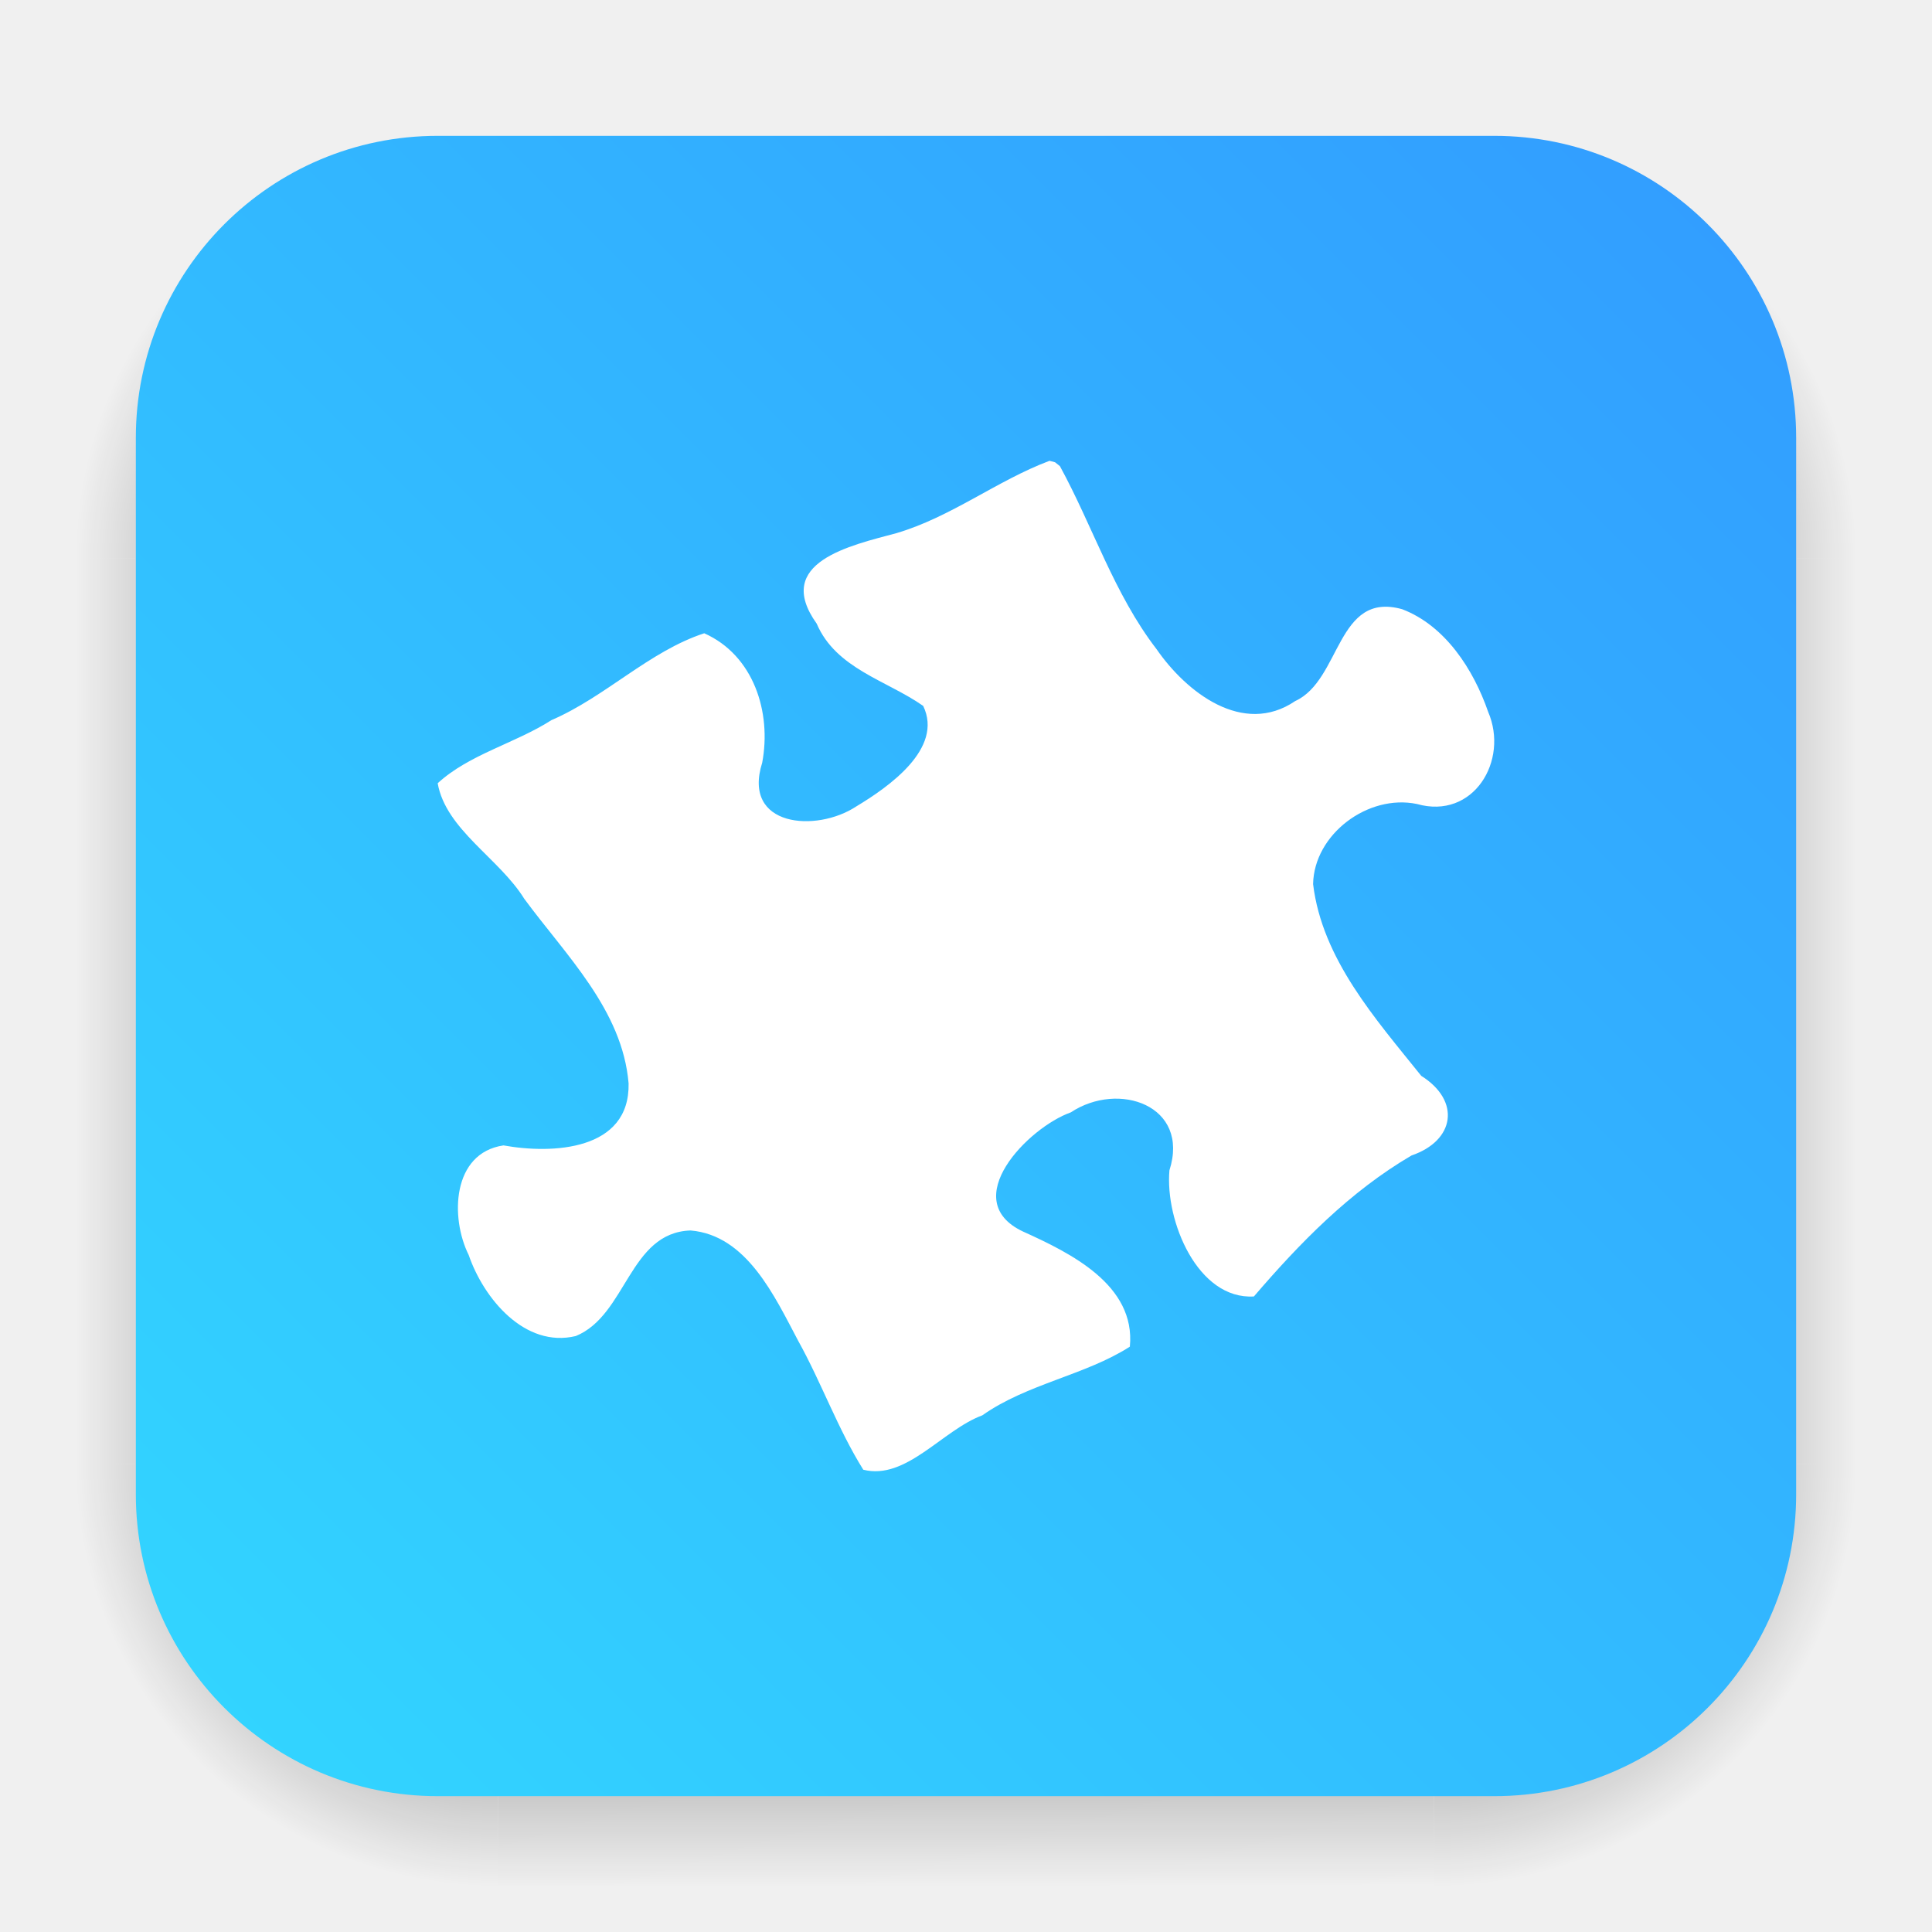
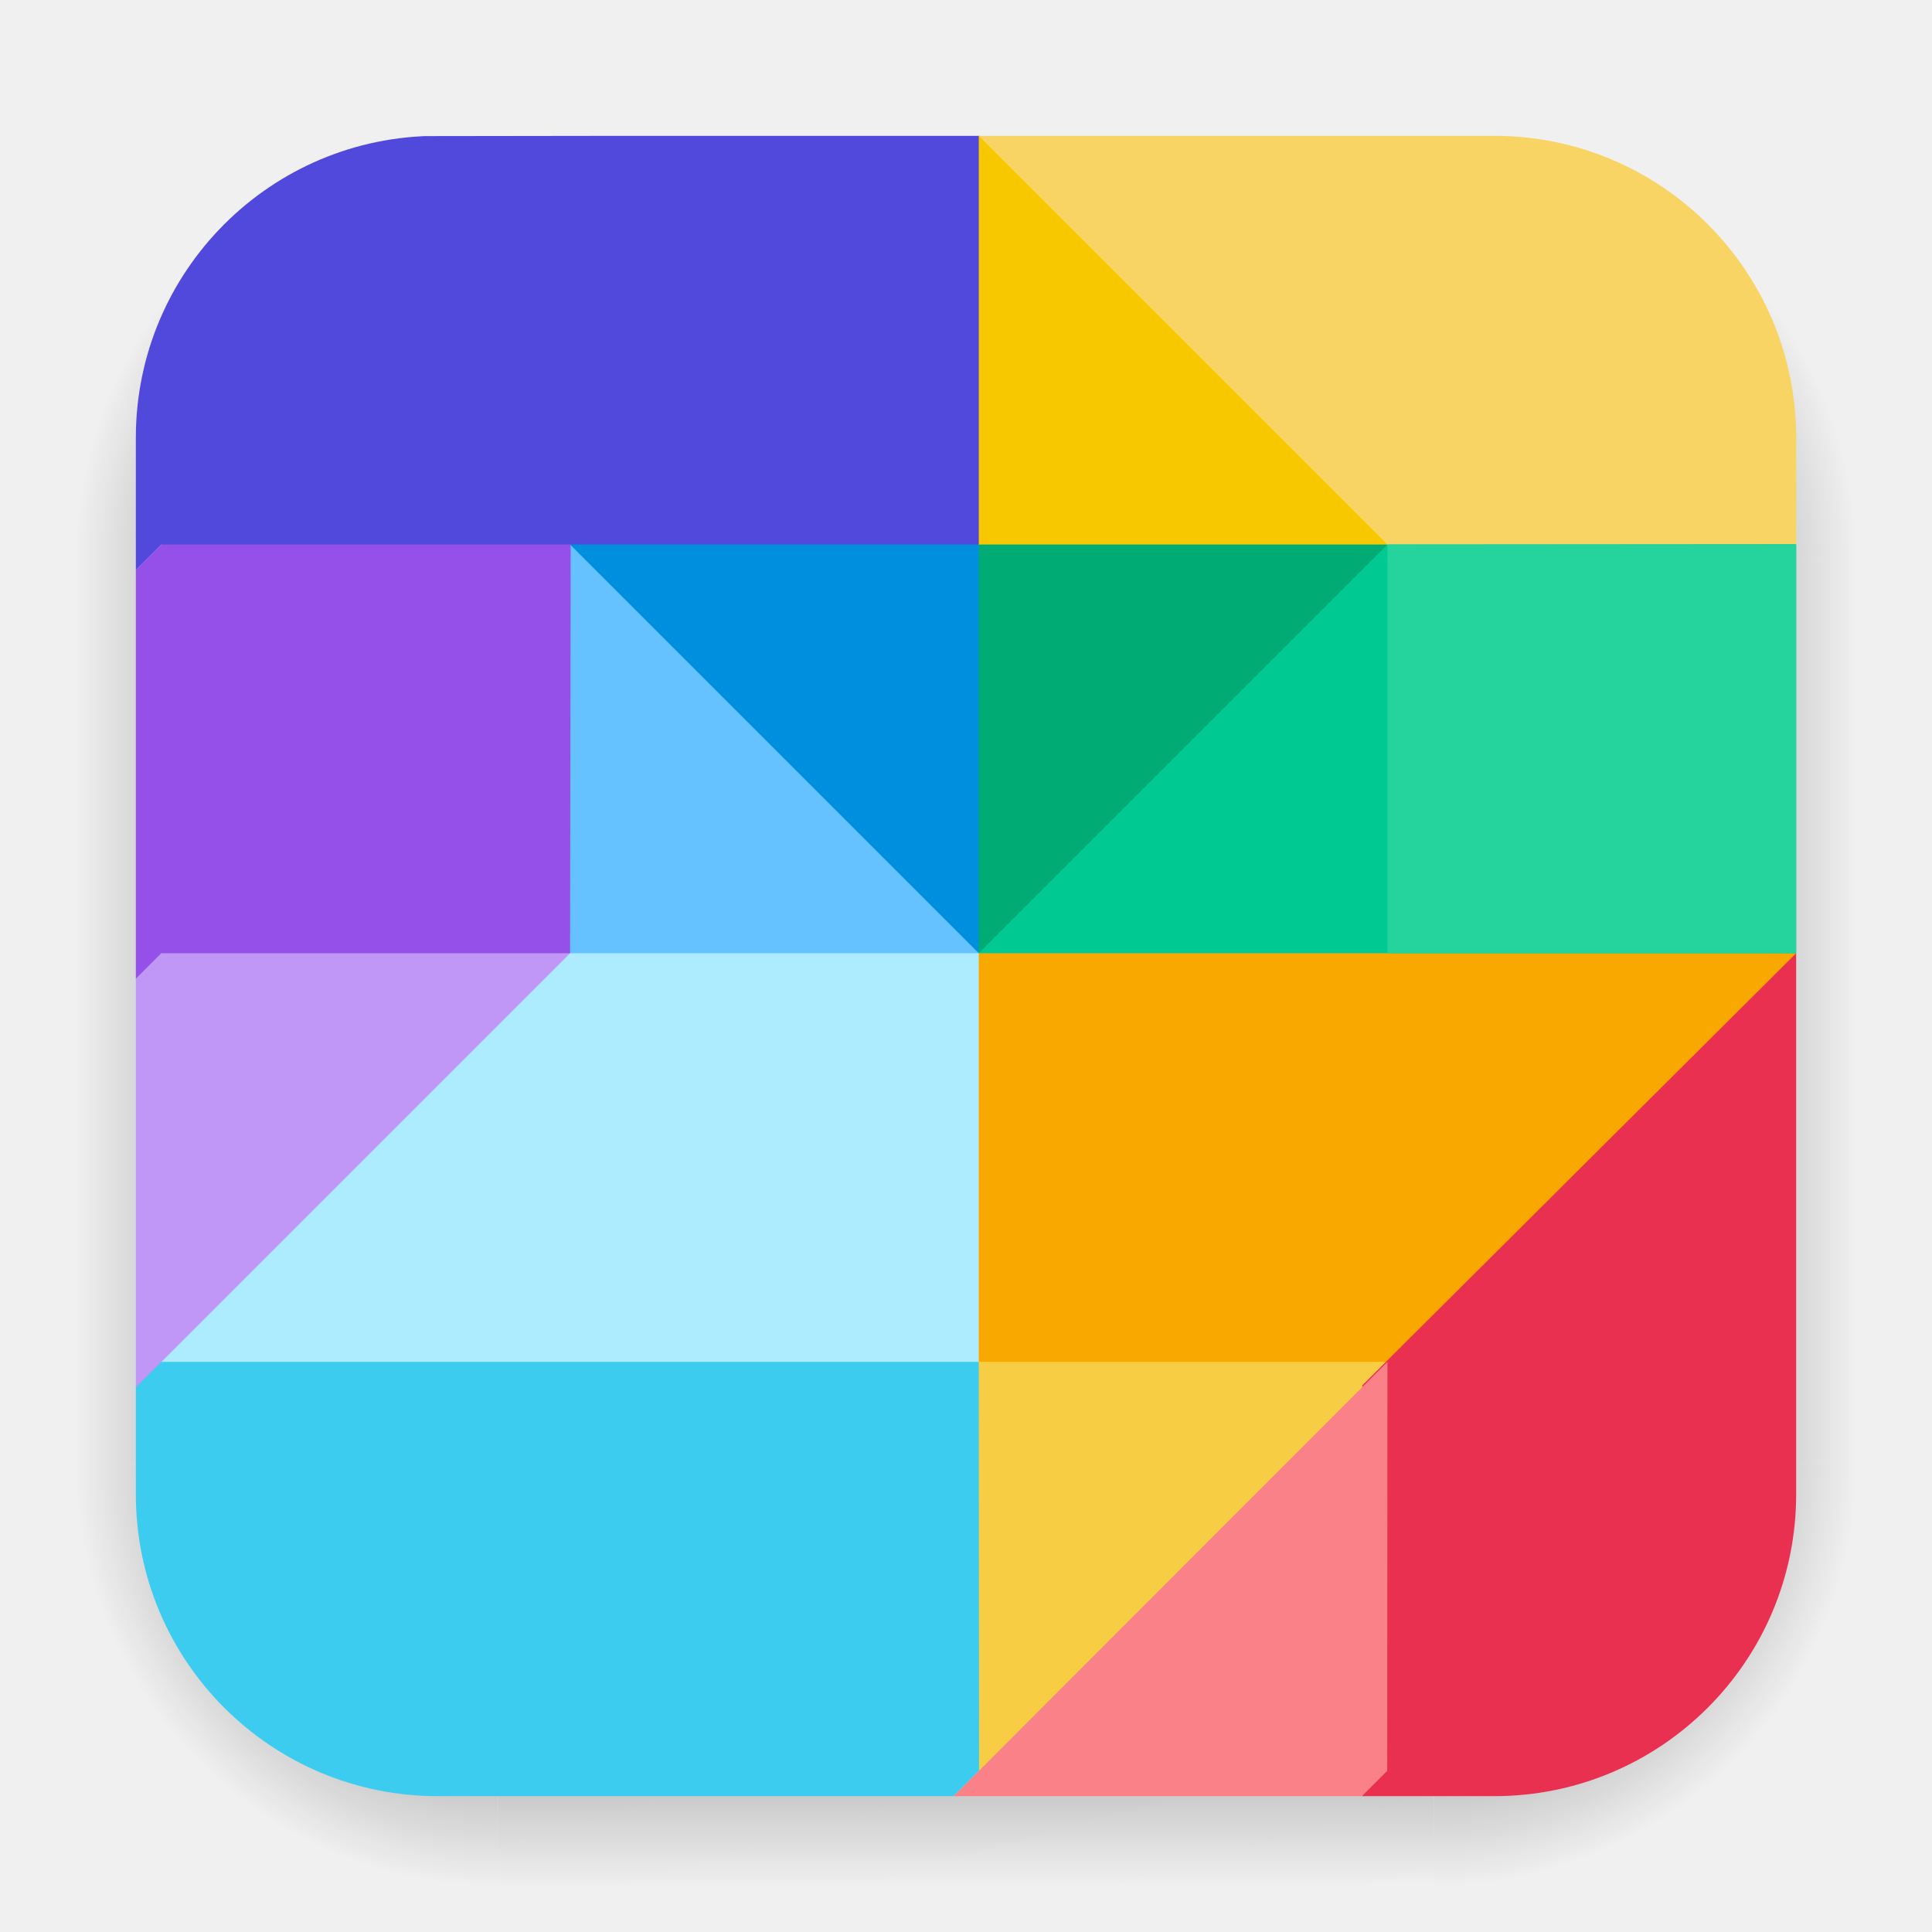
<svg xmlns="http://www.w3.org/2000/svg" width="64" height="64" version="1.0" id="svg42">
  <defs id="defs46">
    <linearGradient id="a" gradientUnits="userSpaceOnUse" x1="408.65" x2="408.65" y1="549.922" y2="500.922">
-       <stop offset="0" stop-color="#197cf1" id="stop2" />
-       <stop offset="1" stop-color="#59d0ff" id="stop4" />
+       <stop offset="0" stop-color="#2a74ed" id="stop2" />
+       <stop offset="1" stop-color="#55d6f7" id="stop4" />
    </linearGradient>
    <linearGradient id="b" gradientUnits="userSpaceOnUse" x1="405.571" x2="406.571" y1="543.798" y2="501.798">
-       <stop offset="0" stop-color="#1673db" id="stop7" />
-       <stop offset="1" stop-color="#42d6fc" id="stop9" />
+       <stop offset="0" stop-color="#2567dc" id="stop7" />
+       <stop offset="1" stop-color="#55d6f7" id="stop9" />
    </linearGradient>
    <filter color-interpolation-filters="sRGB" height="1.048" width="1.048" y="-.024" x="-.024" id="filter2761">
      <feGaussianBlur id="feGaussianBlur929" stdDeviation="0.146" />
    </filter>
    <linearGradient gradientUnits="userSpaceOnUse" gradientTransform="matrix(3.7796,0,0,3.7796,16.97826,-18.87873)" y2="1.108" y1="15.429" x2="15.644" x1="1.257" id="linearGradient4673">
-       <stop id="stop932" offset="0" stop-color="#32dcff" />
-       <stop id="stop934" offset="1" stop-color="#3296ff" />
+       <stop id="stop932" offset="0" stop-color="#55d6f7" />
+       <stop id="stop934" offset="1" stop-color="#408eff" />
    </linearGradient>
    <linearGradient id="linearGradient11422" x1="-6.147" x2="-6.147" y1="-137.82" y2="-100.78" gradientTransform="matrix(2.0044,0,0,2.0044,151.4312,271.61)" gradientUnits="userSpaceOnUse">
-       <stop stop-color="#32b4ff" offset="0" id="stop4-3" />
-       <stop stop-color="#3287ff" offset="1" id="stop6" />
+       <stop stop-color="#49b5fe" offset="0" id="stop4-3" />
+       <stop stop-color="#3581f6" offset="1" id="stop6" />
    </linearGradient>
    <filter color-interpolation-filters="sRGB" height="1.048" width="1.048" y="-.024" x="-.024" id="filter2761-6">
      <feGaussianBlur id="feGaussianBlur840" stdDeviation="0.146" />
    </filter>
    <linearGradient gradientUnits="userSpaceOnUse" gradientTransform="matrix(3.7796,0,0,3.7796,52.70136,-30.29457)" y2="1.17" y1="15.576" x2="15.65" x1="1.331" id="linearGradient1024">
-       <stop id="stop843" offset="0" stop-color="#00c8ff" />
-       <stop id="stop845" offset="1" stop-color="#14a0ff" />
+       <stop id="stop843" offset="0" stop-color="#3cccef" />
+       <stop id="stop845" offset="1" stop-color="#21a9fa" />
    </linearGradient>
    <filter id="filter1057" x="-.027" y="-.027" width="1.054" height="1.054" color-interpolation-filters="sRGB">
      <feGaussianBlur stdDeviation="0.619" id="feGaussianBlur856" />
    </filter>
    <linearGradient id="linearGradient1053" x1="-127" x2="-72" y1="60" y2="5" gradientTransform="translate(131.5,-0.5099988)" gradientUnits="userSpaceOnUse">
-       <stop stop-color="#32d7ff" offset="0" id="stop859" />
-       <stop stop-color="#329bff" offset="1" id="stop861" />
+       <stop stop-color="#55d6f7" offset="0" id="stop859" />
+       <stop stop-color="#408eff" offset="1" id="stop861" />
    </linearGradient>
    <radialGradient id="gradient_ds_br" cx="0" cy="0" r="1" gradientUnits="userSpaceOnUse" gradientTransform="matrix(13.9984,0.00477622,-0.00477841,14.0048,47.5016,48.4952)">
      <stop offset="0.65" id="stop1" />
-       <stop offset="1" stop-opacity="0" id="stop2" />
+       <stop offset="1" stop-opacity="0" id="stop3" />
    </radialGradient>
    <linearGradient id="gradient_ds_b" x1="30.449" y1="48.5" x2="30.492" y2="62.5" gradientUnits="userSpaceOnUse">
-       <stop offset="0.654" id="stop3" />
-       <stop offset="1" stop-opacity="0" id="stop4" />
+       <stop offset="0.654" id="stop5" />
+       <stop offset="1" stop-opacity="0" id="stop8" />
    </linearGradient>
    <radialGradient id="gradient_ds_bl" cx="0" cy="0" r="1" gradientUnits="userSpaceOnUse" gradientTransform="matrix(0,14,-14,0,16.5,48.5)">
-       <stop offset="0.65" id="stop5" />
-       <stop offset="1" stop-opacity="0" id="stop6" />
+       <stop offset="0.65" id="stop10" />
+       <stop offset="1" stop-opacity="0" id="stop11" />
    </radialGradient>
    <linearGradient id="gradient_ds_r" x1="47.5" y1="33.5" x2="61.5" y2="33.501" gradientUnits="userSpaceOnUse">
-       <stop offset="0.649" id="stop7" />
-       <stop offset="1" stop-opacity="0" id="stop8" />
+       <stop offset="0.649" id="stop12" />
+       <stop offset="1" stop-opacity="0" id="stop13" />
    </linearGradient>
    <linearGradient id="gradient_ds_l" x1="16.5" y1="33.895" x2="2.5" y2="33.895" gradientUnits="userSpaceOnUse">
-       <stop offset="0.649" id="stop9" />
-       <stop offset="1" stop-opacity="0" id="stop10" />
+       <stop offset="0.649" id="stop14" />
+       <stop offset="1" stop-opacity="0" id="stop15" />
    </linearGradient>
    <radialGradient id="gradient_ds_tr" cx="0" cy="0" r="1" gradientTransform="matrix(0.00843236,-14,14.0084,0.0189842,47.4916,18.5)" gradientUnits="userSpaceOnUse">
-       <stop offset="0.65" id="stop11" />
-       <stop offset="1" stop-opacity="0" id="stop12" />
+       <stop offset="0.65" id="stop16" />
+       <stop offset="1" stop-opacity="0" id="stop17" />
    </radialGradient>
    <linearGradient id="gradient_ds_t" x1="29.98" y1="18.5" x2="29.916" y2="4.5" gradientUnits="userSpaceOnUse">
-       <stop offset="0.649" id="stop13" />
-       <stop offset="1" stop-opacity="0" id="stop14" />
+       <stop offset="0.649" id="stop18" />
+       <stop offset="1" stop-opacity="0" id="stop19" />
    </linearGradient>
    <radialGradient id="gradient_ds_tl" cx="0" cy="0" r="1" gradientTransform="matrix(-0.00843236,-14,-14.0084,0.0189842,16.5084,18.5)" gradientUnits="userSpaceOnUse">
-       <stop offset="0.65" id="stop15" />
-       <stop offset="1" stop-opacity="0" id="stop16" />
+       <stop offset="0.65" id="stop20" />
+       <stop offset="1" stop-opacity="0" id="stop21" />
    </radialGradient>
+     <mask id="mask0">
+       <g filter="url(#alpha)" id="g1">
+         <rect x="0" y="0" width="128" height="128" style="fill:#000000;fill-opacity:0.2;stroke:none" id="rect1" />
+       </g>
+     </mask>
+     <filter id="alpha" filterUnits="objectBoundingBox" x="0" y="0" width="1" height="1">
+       <feColorMatrix type="matrix" in="SourceGraphic" values="0 0 0 0 1 0 0 0 0 1 0 0 0 0 1 0 0 0 1 0" id="feColorMatrix1" />
+     </filter>
+     <clipPath id="clip1">
+       <rect x="0" y="0" width="192" height="152" id="rect2" />
+     </clipPath>
+     <clipPath clipPathUnits="userSpaceOnUse" id="clipPath6">
+       <rect x="-46.669" y="45.256" width="91.924" height="91.924" fill="url(#linearGradient1053)" stroke-linecap="round" stroke-width="2.744" id="rect6" style="fill:#000000;fill-opacity:1" rx="16.713" transform="rotate(-45)" />
+     </clipPath>
  </defs>
  <g id="ds" opacity="0.25">
    <path id="ds-br" d="m 47.5,48.5 h 14 v 14 h -14 z" fill="url(#gradient_ds_br)" style="fill:url(#gradient_ds_br)" />
    <path id="ds-b" d="m 16.5,48.5 h 31 v 14 h -31 z" fill="url(#gradient_ds_b)" style="fill:url(#gradient_ds_b)" />
    <path id="ds-bl" d="m 2.5,48.5 h 14 v 14 h -14 z" fill="url(#gradient_ds_bl)" style="fill:url(#gradient_ds_bl)" />
    <path id="ds-r" d="m 47.5,18.5 h 14 v 30 h -14 z" fill="url(#gradient_ds_r)" style="fill:url(#gradient_ds_r)" />
    <path id="ds-l" d="m 2.5,18.5 h 14 v 30 h -14 z" fill="url(#gradient_ds_l)" style="fill:url(#gradient_ds_l)" />
    <path id="ds-tr" d="m 47.5,4.5 h 14 v 14 h -14 z" fill="url(#gradient_ds_tr)" style="fill:url(#gradient_ds_tr)" />
    <path id="ds-t" d="m 16.5,4.5 h 31 v 14 h -31 z" fill="url(#gradient_ds_t)" style="fill:url(#gradient_ds_t)" />
    <path id="ds-tl" d="m 16.5,4.5 h -14 v 14 h 14 z" fill="url(#gradient_ds_tl)" style="fill:url(#gradient_ds_tl)" />
  </g>
-   <rect x="4.5" y="4.5" width="55" height="55" fill="url(#linearGradient1053)" stroke-linecap="round" stroke-width="2.744" id="bg" style="fill:url(#linearGradient1053)" rx="10" />
-   <g id="art">
-     <path style="fill:#ffffff;fill-opacity:1;stroke-width:0.079" d="m 34.769,15.264 c -1.736,0.65 -3.267,1.87 -5.084,2.4 -1.492,0.403 -4.091,0.956 -2.631,2.995 0.641,1.496 2.322,1.879 3.528,2.725 0.68,1.412 -1.145,2.686 -2.22,3.332 -1.316,0.868 -3.788,0.685 -3.113,-1.451 0.314,-1.67 -0.281,-3.556 -1.92,-4.287 -1.822,0.595 -3.274,2.108 -5.061,2.877 -1.208,0.773 -2.721,1.129 -3.769,2.091 0.27,1.535 2.037,2.485 2.867,3.826 1.376,1.871 3.253,3.681 3.457,6.117 0.047,2.23 -2.525,2.347 -4.145,2.054 -1.703,0.252 -1.77,2.391 -1.152,3.63 0.493,1.439 1.859,3.092 3.548,2.685 1.689,-0.693 1.763,-3.429 3.802,-3.497 1.866,0.157 2.786,2.188 3.564,3.653 0.775,1.395 1.312,2.919 2.157,4.272 1.421,0.36 2.62,-1.313 3.943,-1.801 1.485,-1.047 3.412,-1.329 4.888,-2.275 0.196,-2.045 -1.963,-3.101 -3.546,-3.817 -2.174,-1.031 0.172,-3.441 1.589,-3.944 1.584,-1.049 3.954,-0.23 3.268,1.92 -0.148,1.676 0.936,4.29 2.798,4.178 1.521,-1.773 3.183,-3.478 5.223,-4.671 1.433,-0.49 1.64,-1.808 0.321,-2.637 -1.51,-1.883 -3.281,-3.863 -3.583,-6.351 0.03,-1.653 1.82,-2.991 3.438,-2.655 1.873,0.532 3.058,-1.436 2.36,-3.055 -0.484,-1.399 -1.418,-2.851 -2.847,-3.397 -2.18,-0.609 -2.018,2.345 -3.543,3.042 -1.731,1.176 -3.608,-0.291 -4.593,-1.718 -1.409,-1.829 -2.107,-4.061 -3.203,-6.065 l -0.159,-0.126 -0.183,-0.049 z" id="path18-6" />
+   <g id="bg" transform="matrix(0.4230769,0.4230769,-0.4230769,0.4230769,32.42308,-22.57775)" style="stroke-width:1.671" clip-path="url(#clipPath6)">
+     <path style="fill:#c097f7;fill-opacity:1;fill-rule:nonzero;stroke:none;stroke-width:1.671" d="M 48,80 H 32 v 18 l 16,16 8,-18 z m 0,0" id="path7" />
+     <path style="fill:#3cccef;fill-opacity:1;fill-rule:nonzero;stroke:none;stroke-width:1.671" d="m 80,80 -24,8 -8,24 v 2 l 10.344,10.344 c 3.133,3.133 8.18,3.133 11.312,0 l 26.359,-26.355 -0.004,-2 L 94,82 Z m 0,0" id="path8" />
+     <path style="fill:#00ac74;fill-opacity:1;fill-rule:nonzero;stroke:none;stroke-width:1.671" d="m 48,48 4,-12 12,-4 8,16 -8,16 -14,-2 z m 0,0" id="path9" />
+     <path style="fill:#f7ce43;fill-opacity:1;fill-rule:nonzero;stroke:none;stroke-width:1.671" d="M 80,80 96.012,95.988 104,80 96,64 84,68 Z m 0,0" id="path10" />
+     <path style="fill:#f9a800;fill-opacity:1;fill-rule:nonzero;stroke:none;stroke-width:1.671" d="m 64,64 8,-24 24,-8 8,20 -8,12 -16,16 H 64 Z m 0,0" id="path11" />
+     <path style="fill:#adecff;fill-opacity:1;fill-rule:nonzero;stroke:none;stroke-width:1.671" d="M 80,80 48,112 V 80 l 4,-12 12,-4 z m 0,0" id="path12" />
+     <path style="fill:#00ca91;fill-opacity:1;fill-rule:nonzero;stroke:none;stroke-width:1.671" d="M 64,32 68,19 80,16 96,32 64,64 Z m 0,0" id="path13" />
+     <path style="fill:#5049db;fill-opacity:1;fill-rule:nonzero;stroke:none;stroke-width:1.671" d="M 32.031,31.969 18.633,45.367 5.348,58.688 C 3.992,60.203 3.312,62.098 3.316,64 H 3.312 v 2 h 0.004 c -0.004,2.047 0.773,4.09 2.34,5.656 L 16,82 V 80 L 40,72 48,48 44,36 Z m 0,0" id="path14" />
+     <path style="fill:#f7d463;fill-opacity:1;fill-rule:nonzero;stroke:none;stroke-width:1.671" d="m 64,3.309 c -2.047,0 -4.09,0.781 -5.656,2.348 L 32,32 48,40 64,32 79.988,15.988 69.656,5.656 C 68.09,4.09 66.047,3.309 64,3.309 Z m 0,0" id="path15" />
+     <path style="fill:#ea3050;fill-opacity:1;fill-rule:nonzero;stroke:none;stroke-width:1.671" d="M 96,32 95.934,65.902 112.016,81.984 122.344,71.656 C 123.91,70.09 124.688,68.047 124.688,66 v -2 c 0,-2.047 -0.777,-4.09 -2.344,-5.656 z m 0,0" id="path16" />
+     <g id="use16" clip-path="url(#clip1)" style="stroke-width:1.671">
+       <path style="fill:#25d39d;fill-opacity:1;fill-rule:nonzero;stroke:none;stroke-width:1.671" d="M 64,32 80,48 96,32 80,16 Z m 0,0" id="path4" />
+     </g>
+     <path style="fill:#f7c800;fill-opacity:1;fill-rule:nonzero;stroke:none;stroke-width:1.671" d="M 32,32 48,48 64,32 Z m 0,0" id="path17" />
+     <path style="fill:#fb8188;fill-opacity:1;fill-rule:nonzero;stroke:none;stroke-width:1.671" d="M 96,64 96.016,97.988 112,82 v -1.98 z m 0,0" id="path18" />
+     <path style="fill:#9550e9;fill-opacity:1;fill-rule:nonzero;stroke:none;stroke-width:1.671" d="M 32.023,63.977 16,80 v 2 L 32,98 V 96 L 48,80 44,68 Z m 0,0" id="path19" />
+     <path style="fill:#66c1ff;fill-opacity:1;fill-rule:nonzero;stroke:none;stroke-width:1.671" d="M 64,64 48,80 32.023,63.977 48,56 Z m 0,0" id="path20" />
+     <path style="fill:#008fde;fill-opacity:1;fill-rule:nonzero;stroke:none;stroke-width:1.671" d="M 64,64 48,48 32,64 Z m 0,0" id="path21" />
  </g>
</svg>
